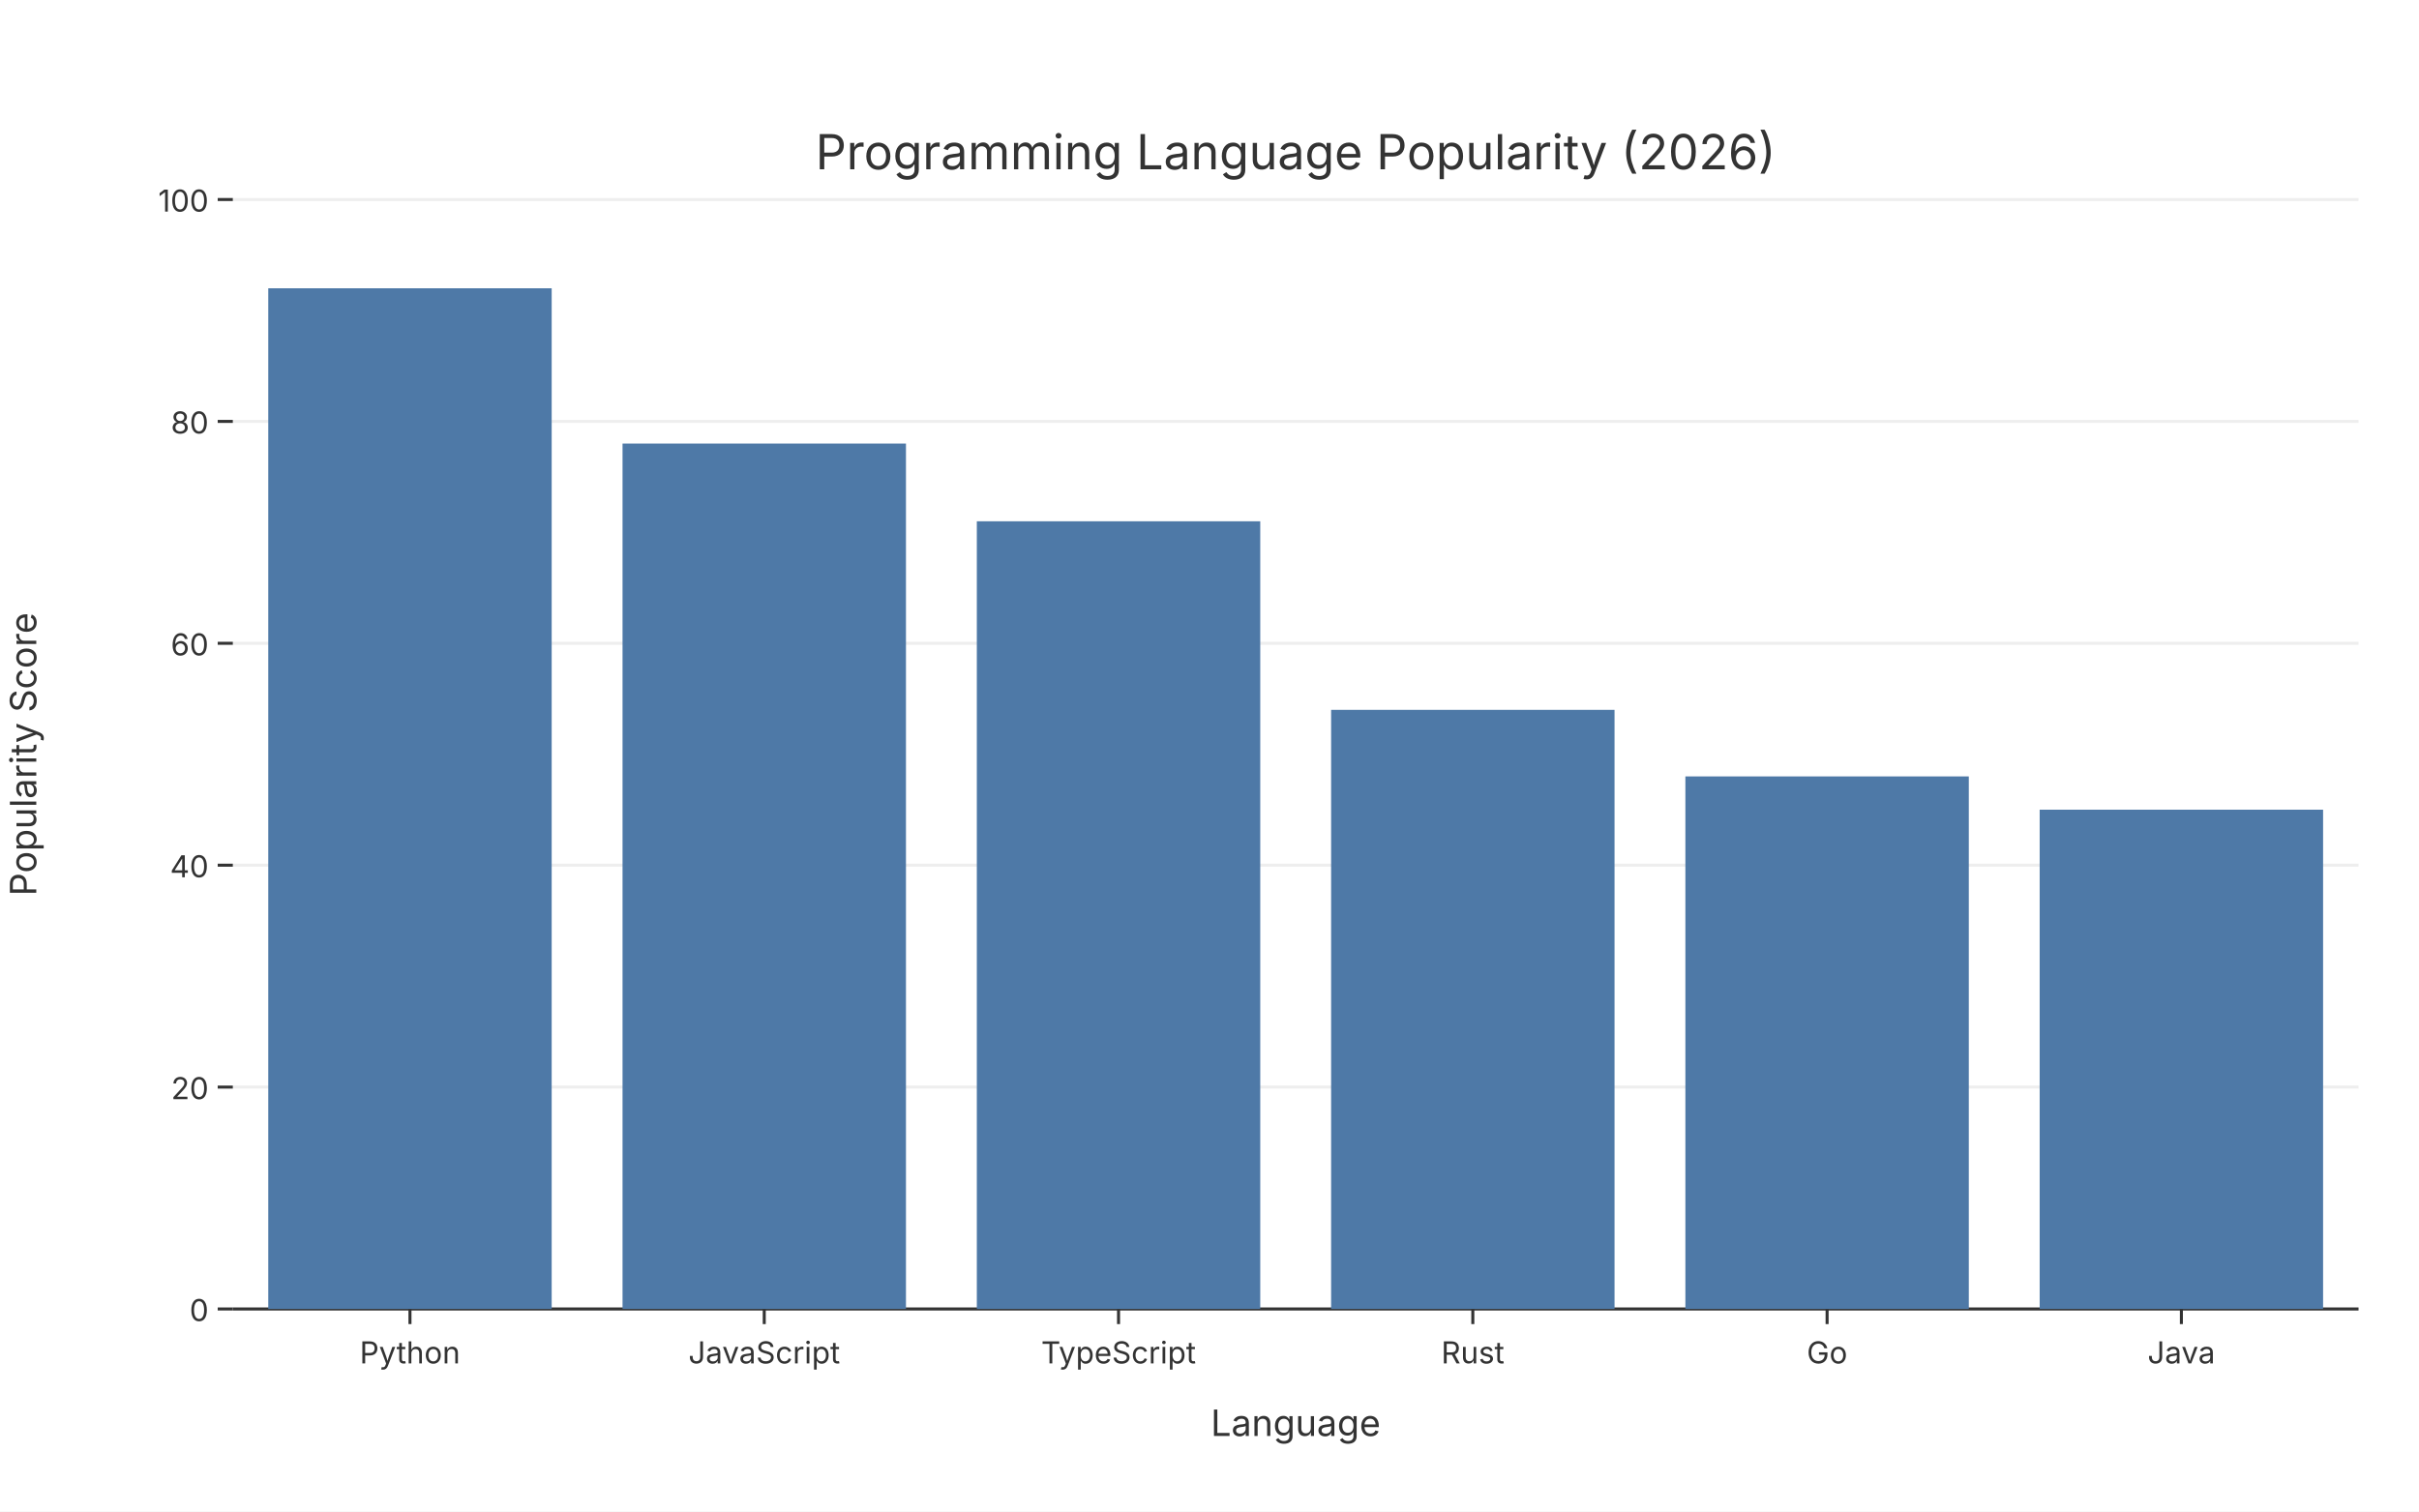
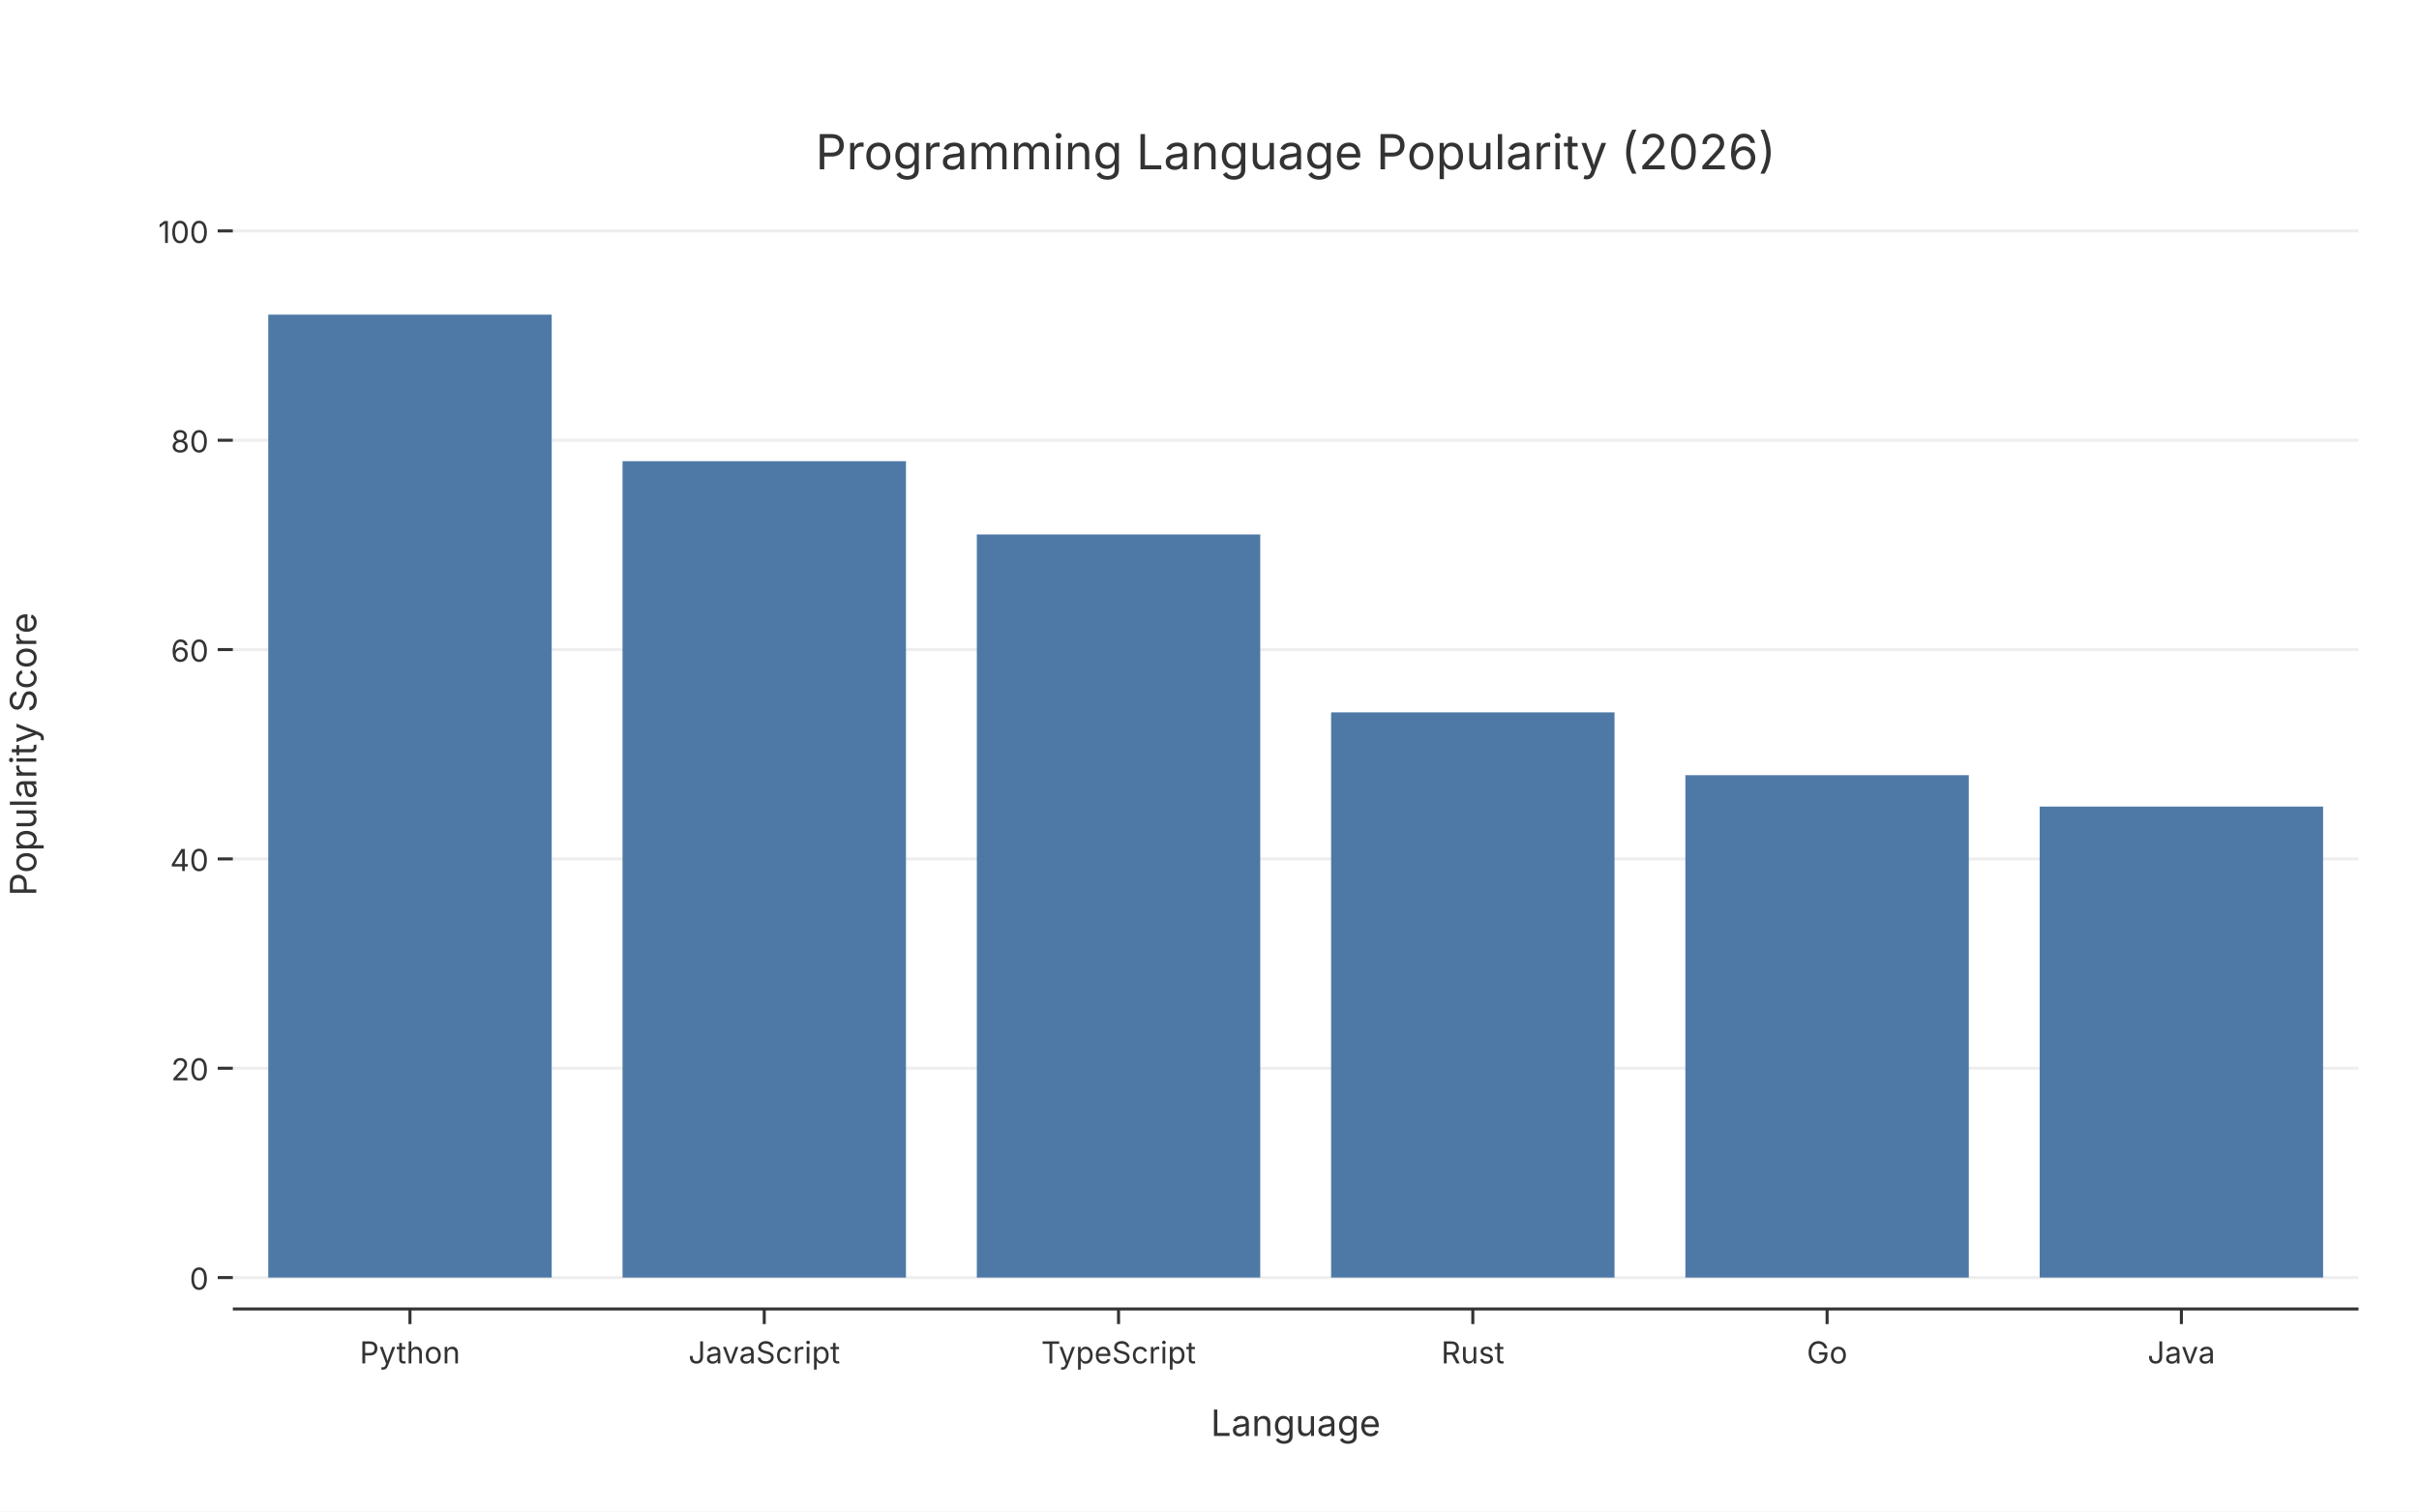
<svg xmlns="http://www.w3.org/2000/svg" width="800" height="500" viewBox="0 0 800.0 500.0">
  <defs>
    <clipPath id="plot-clip">
      <rect x="77" y="66" width="703" height="367" />
    </clipPath>
  </defs>
  <rect x="0" y="0" width="800" height="500" fill="#FFFFFF" />
-   <line x1="77" y1="433" x2="780" y2="433" stroke="#EEEEEE" stroke-width="1" />
-   <line x1="77" y1="359.6" x2="780" y2="359.6" stroke="#EEEEEE" stroke-width="1" />
-   <line x1="77" y1="286.2" x2="780" y2="286.2" stroke="#EEEEEE" stroke-width="1" />
-   <line x1="77" y1="212.8" x2="780" y2="212.8" stroke="#EEEEEE" stroke-width="1" />
-   <line x1="77" y1="139.4" x2="780" y2="139.4" stroke="#EEEEEE" stroke-width="1" />
-   <line x1="77" y1="66" x2="780" y2="66" stroke="#EEEEEE" stroke-width="1" />
+   <line x1="77" y1="422.613" x2="780" y2="422.613" stroke="#EEEEEE" stroke-width="1" />
+   <line x1="77" y1="353.368" x2="780" y2="353.368" stroke="#EEEEEE" stroke-width="1" />
+   <line x1="77" y1="284.123" x2="780" y2="284.123" stroke="#EEEEEE" stroke-width="1" />
+   <line x1="77" y1="214.877" x2="780" y2="214.877" stroke="#EEEEEE" stroke-width="1" />
+   <line x1="77" y1="145.632" x2="780" y2="145.632" stroke="#EEEEEE" stroke-width="1" />
+   <line x1="77" y1="76.387" x2="780" y2="76.387" stroke="#EEEEEE" stroke-width="1" />
  <line x1="77" y1="433" x2="780" y2="433" stroke="#333333" stroke-width="1" />
  <g clip-path="url(#plot-clip)">
-     <rect x="88.717" y="95.36" width="93.733" height="337.64" fill="#4E79A7" />
-     <rect x="205.883" y="146.74" width="93.733" height="286.26" fill="#4E79A7" />
-     <rect x="323.05" y="172.43" width="93.733" height="260.57" fill="#4E79A7" />
-     <rect x="440.217" y="234.82" width="93.733" height="198.18" fill="#4E79A7" />
-     <rect x="557.383" y="256.84" width="93.733" height="176.16" fill="#4E79A7" />
-     <rect x="674.55" y="267.85" width="93.733" height="165.15" fill="#4E79A7" />
+     <rect x="88.717" y="104.085" width="93.733" height="318.528" fill="#4E79A7" />
+     <rect x="205.883" y="152.557" width="93.733" height="270.057" fill="#4E79A7" />
+     <rect x="323.05" y="176.792" width="93.733" height="245.821" fill="#4E79A7" />
+     <rect x="440.217" y="235.651" width="93.733" height="186.962" fill="#4E79A7" />
+     <rect x="557.383" y="256.425" width="93.733" height="166.189" fill="#4E79A7" />
+     <rect x="674.55" y="266.811" width="93.733" height="155.802" fill="#4E79A7" />
  </g>
  <line x1="135.583" y1="433" x2="135.583" y2="438" stroke="#333333" stroke-width="1" />
  <text x="135.583" y="451" font-family="Inter, Helvetica Neue, Arial, sans-serif" font-size="10" fill="#333333" text-anchor="middle">Python</text>
  <line x1="252.75" y1="433" x2="252.75" y2="438" stroke="#333333" stroke-width="1" />
  <text x="252.75" y="451" font-family="Inter, Helvetica Neue, Arial, sans-serif" font-size="10" fill="#333333" text-anchor="middle">JavaScript</text>
  <line x1="369.917" y1="433" x2="369.917" y2="438" stroke="#333333" stroke-width="1" />
  <text x="369.917" y="451" font-family="Inter, Helvetica Neue, Arial, sans-serif" font-size="10" fill="#333333" text-anchor="middle">TypeScript</text>
  <line x1="487.083" y1="433" x2="487.083" y2="438" stroke="#333333" stroke-width="1" />
  <text x="487.083" y="451" font-family="Inter, Helvetica Neue, Arial, sans-serif" font-size="10" fill="#333333" text-anchor="middle">Rust</text>
  <line x1="604.25" y1="433" x2="604.25" y2="438" stroke="#333333" stroke-width="1" />
  <text x="604.25" y="451" font-family="Inter, Helvetica Neue, Arial, sans-serif" font-size="10" fill="#333333" text-anchor="middle">Go</text>
  <line x1="721.417" y1="433" x2="721.417" y2="438" stroke="#333333" stroke-width="1" />
  <text x="721.417" y="451" font-family="Inter, Helvetica Neue, Arial, sans-serif" font-size="10" fill="#333333" text-anchor="middle">Java</text>
-   <line x1="72" y1="433" x2="77" y2="433" stroke="#333333" stroke-width="1" />
-   <text x="69" y="437" font-family="Inter, Helvetica Neue, Arial, sans-serif" font-size="10" fill="#333333" text-anchor="end">0</text>
-   <line x1="72" y1="359.6" x2="77" y2="359.6" stroke="#333333" stroke-width="1" />
-   <text x="69" y="363.6" font-family="Inter, Helvetica Neue, Arial, sans-serif" font-size="10" fill="#333333" text-anchor="end">20</text>
-   <line x1="72" y1="286.2" x2="77" y2="286.2" stroke="#333333" stroke-width="1" />
-   <text x="69" y="290.2" font-family="Inter, Helvetica Neue, Arial, sans-serif" font-size="10" fill="#333333" text-anchor="end">40</text>
-   <line x1="72" y1="212.8" x2="77" y2="212.8" stroke="#333333" stroke-width="1" />
-   <text x="69" y="216.8" font-family="Inter, Helvetica Neue, Arial, sans-serif" font-size="10" fill="#333333" text-anchor="end">60</text>
-   <line x1="72" y1="139.4" x2="77" y2="139.4" stroke="#333333" stroke-width="1" />
-   <text x="69" y="143.4" font-family="Inter, Helvetica Neue, Arial, sans-serif" font-size="10" fill="#333333" text-anchor="end">80</text>
-   <line x1="72" y1="66" x2="77" y2="66" stroke="#333333" stroke-width="1" />
-   <text x="69" y="70" font-family="Inter, Helvetica Neue, Arial, sans-serif" font-size="10" fill="#333333" text-anchor="end">100</text>
+   <line x1="72" y1="422.613" x2="77" y2="422.613" stroke="#333333" stroke-width="1" />
+   <text x="69" y="426.613" font-family="Inter, Helvetica Neue, Arial, sans-serif" font-size="10" fill="#333333" text-anchor="end">0</text>
+   <line x1="72" y1="353.368" x2="77" y2="353.368" stroke="#333333" stroke-width="1" />
+   <text x="69" y="357.368" font-family="Inter, Helvetica Neue, Arial, sans-serif" font-size="10" fill="#333333" text-anchor="end">20</text>
+   <line x1="72" y1="284.123" x2="77" y2="284.123" stroke="#333333" stroke-width="1" />
+   <text x="69" y="288.123" font-family="Inter, Helvetica Neue, Arial, sans-serif" font-size="10" fill="#333333" text-anchor="end">40</text>
+   <line x1="72" y1="214.877" x2="77" y2="214.877" stroke="#333333" stroke-width="1" />
+   <text x="69" y="218.877" font-family="Inter, Helvetica Neue, Arial, sans-serif" font-size="10" fill="#333333" text-anchor="end">60</text>
+   <line x1="72" y1="145.632" x2="77" y2="145.632" stroke="#333333" stroke-width="1" />
+   <text x="69" y="149.632" font-family="Inter, Helvetica Neue, Arial, sans-serif" font-size="10" fill="#333333" text-anchor="end">80</text>
+   <line x1="72" y1="76.387" x2="77" y2="76.387" stroke="#333333" stroke-width="1" />
+   <text x="69" y="80.387" font-family="Inter, Helvetica Neue, Arial, sans-serif" font-size="10" fill="#333333" text-anchor="end">100</text>
  <text x="428.5" y="56" font-family="Inter, Helvetica Neue, Arial, sans-serif" font-size="16" fill="#333333" text-anchor="middle">Programming Language Popularity (2026)</text>
  <text x="428.5" y="475" font-family="Inter, Helvetica Neue, Arial, sans-serif" font-size="12" fill="#333333" text-anchor="middle">Language</text>
  <text x="12" y="249.5" font-family="Inter, Helvetica Neue, Arial, sans-serif" font-size="12" fill="#333333" text-anchor="middle" transform="rotate(-90,12,249.5)">Popularity Score</text>
</svg>
